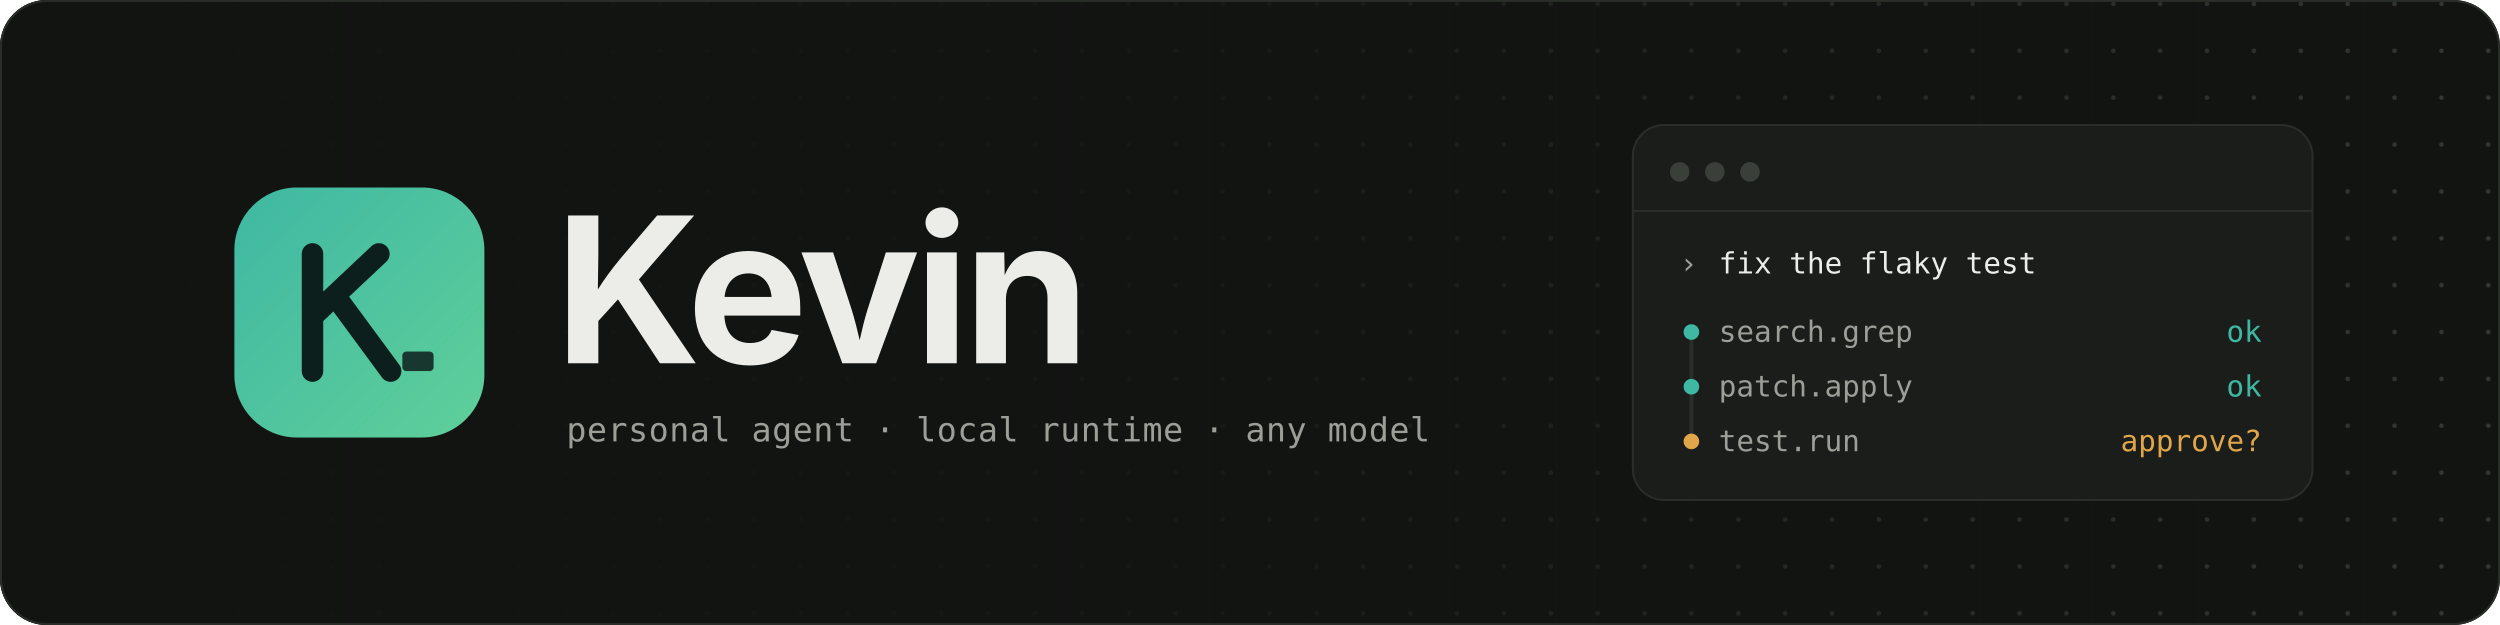
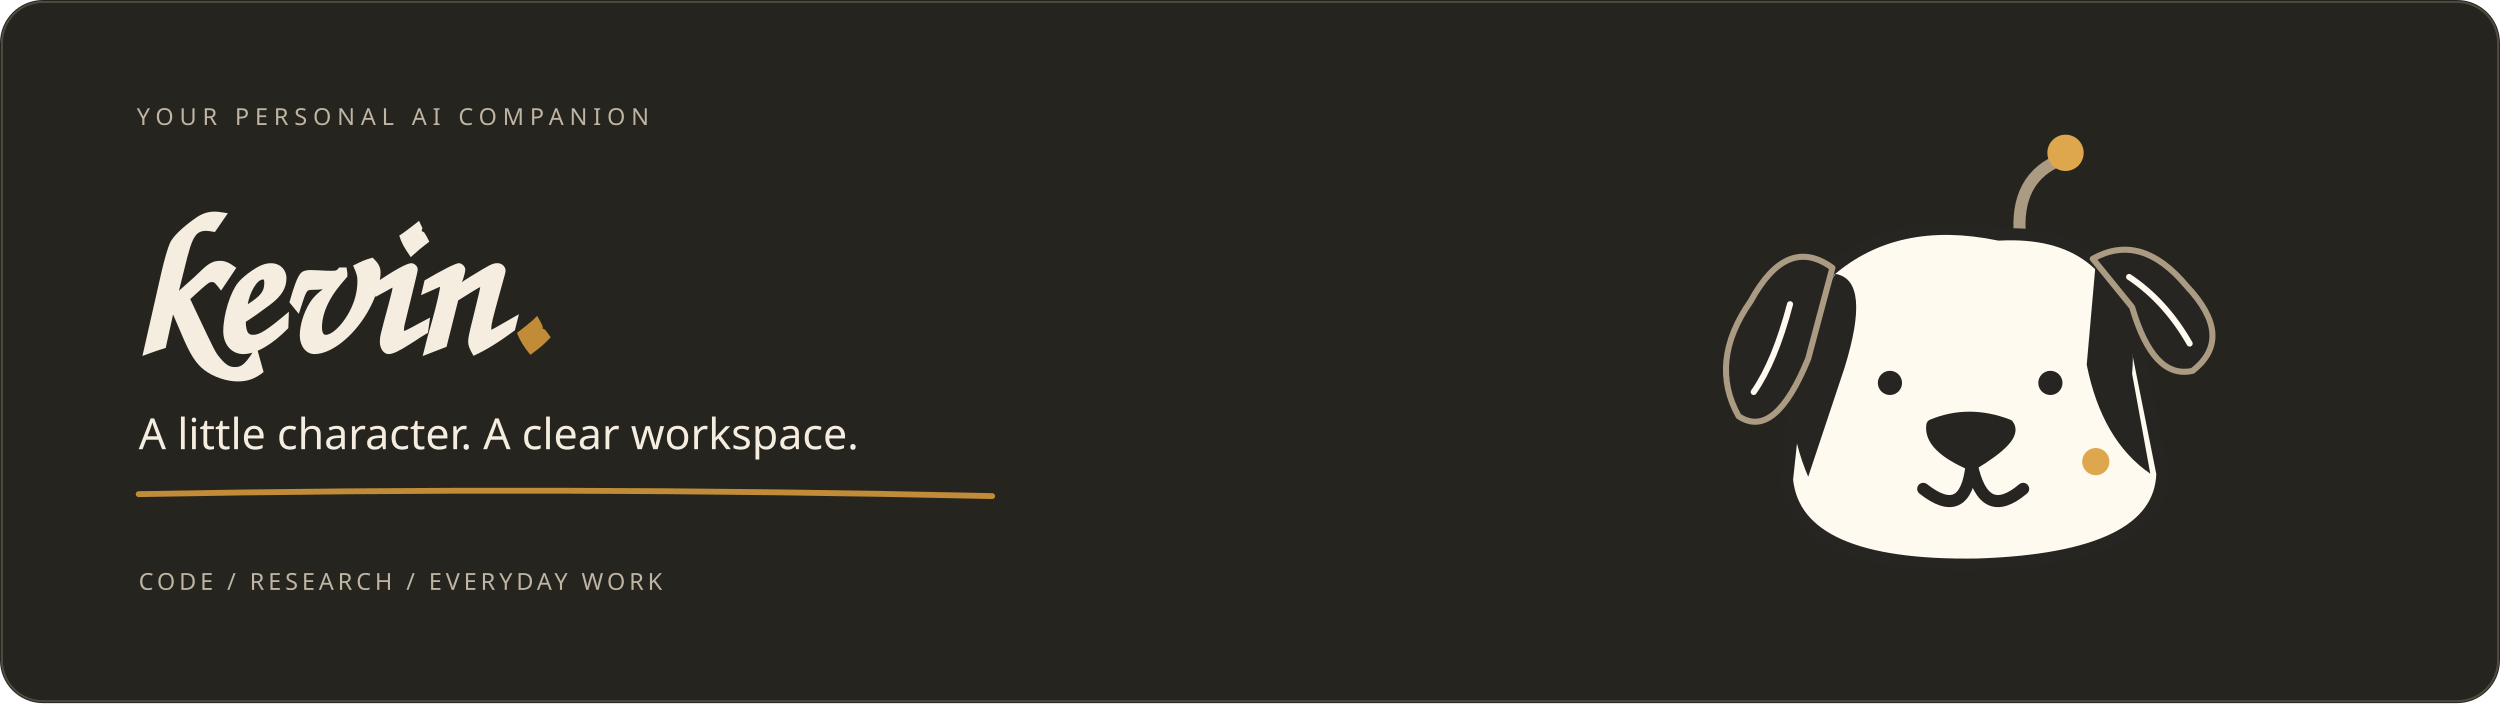
- <svg xmlns="http://www.w3.org/2000/svg" width="1280" height="320" viewBox="0 0 1280 320" role="img" aria-label="Kevin">
-   <defs>
-     <pattern id="dots" width="24" height="24" patternUnits="userSpaceOnUse">
-       <circle cx="2" cy="2" r="1.2" fill="#3a3f39" />
-     </pattern>
-     <linearGradient id="fade" x1="0" y1="0" x2="1" y2="0">
-       <stop offset="0" stop-color="#121412" stop-opacity="1" />
-       <stop offset="0.45" stop-color="#121412" stop-opacity="0.92" />
-       <stop offset="1" stop-color="#121412" stop-opacity="0.2" />
-     </linearGradient>
-     <linearGradient id="mark" x1="0" y1="0" x2="1" y2="1">
-       <stop offset="0" stop-color="#3fb8a3" />
-       <stop offset="1" stop-color="#5fcf9a" />
-     </linearGradient>
-   </defs>
-   <rect width="1280" height="320" rx="24" fill="#121412" />
-   <rect width="1280" height="320" rx="24" fill="url(#dots)" />
-   <rect width="1280" height="320" rx="24" fill="url(#fade)" />
-   <rect x="0.5" y="0.5" width="1279" height="319" rx="23.5" fill="none" stroke="#2a2e29" />
-   <g transform="translate(120 96)">
-     <rect width="128" height="128" rx="32" fill="url(#mark)" />
-     <path d="M40 34 V94 M40 66 L74 34 M52 56 L80 94" stroke="#0d1f1c" stroke-width="11" stroke-linecap="round" stroke-linejoin="round" fill="none" />
-     <rect x="86" y="84" width="16" height="10" rx="2" fill="#0d1f1c" opacity="0.85" />
+ <svg xmlns="http://www.w3.org/2000/svg" width="1280" height="360" viewBox="0 0 1280 360" role="img" aria-label="Kevin — a little character, a clear workspace">
+   <rect width="1280" height="360" rx="22" fill="#25241f" />
+   <rect x="1" y="1" width="1278" height="358" rx="21" fill="none" stroke="#514a3e" />
+   <g transform="translate(870 55) scale(1.55)">
+     <g stroke="#272522" stroke-width="4" stroke-linecap="round" stroke-linejoin="round">
+       <path d="M106 43 Q104 23 120 17" fill="none" stroke="#ab9b83" />
+       <circle cx="121" cy="15" r="6" fill="#dea74e" stroke="none" />
+       <path d="M43 54 Q65 35 99 42 Q137 40 144 76 L153 121 Q152 149 92 151 Q32 152 29 123 L34 76Z" fill="#fffaf0" />
+       <path d="M45 55 Q57 57 48 86 L36 122 Q27 101 32 77Z M131 51 Q145 63 143 88 L149 121 Q133 110 128 85Z" fill="#272522" stroke="none" />
+       <path d="M44 53 Q29 42 17 64 Q3 84 13 102 Q25 110 36 83Z M130 50 Q146 41 161 59 Q177 76 163 87 Q150 90 143 66Z" fill="#272522" stroke="#ab9b83" stroke-width="2" />
+       <path d="M30 65 Q25 84 18 94 M142 56 Q154 64 162 78" stroke="#fffaf0" stroke-width="2" fill="none" />
+       <circle cx="63" cy="91" r="4" fill="#272522" stroke="none" />
+       <circle cx="116" cy="91" r="4" fill="#272522" stroke="none" />
+       <path d="M77 105 Q89 100 102 105 Q105 109 90 118 Q76 112 77 105Z" fill="#272522" />
+       <path d="M90 118 Q88 137 74 126 M90 118 Q94 137 107 126" fill="none" />
+       <circle cx="131" cy="117" r="4.5" fill="#dea74e" stroke="none" />
+     </g>
  </g>
-   <text x="284" y="186" font-family="Inter, -apple-system, BlinkMacSystemFont, 'Segoe UI', Helvetica, Arial, sans-serif" font-size="104" font-weight="700" letter-spacing="-3" fill="#ecede9">Kevin</text>
-   <text x="290" y="226" font-family="'SF Mono', ui-monospace, Menlo, Consolas, monospace" font-size="17" letter-spacing="0.3" fill="#9b9f98">personal agent · local runtime · any model</text>
-   <g transform="translate(836 64)" font-family="'SF Mono', ui-monospace, Menlo, Consolas, monospace" font-size="15">
-     <rect width="348" height="192" rx="16" fill="#1a1d1a" stroke="#2a2e29" />
-     <circle cx="24" cy="24" r="5" fill="#3a3f39" />
-     <circle cx="42" cy="24" r="5" fill="#3a3f39" />
-     <circle cx="60" cy="24" r="5" fill="#3a3f39" />
-     <line x1="0" y1="44" x2="348" y2="44" stroke="#2a2e29" />
-     <text x="24" y="76" fill="#9b9f98">›</text>
-     <text x="44" y="76" fill="#ecede9">fix the flaky test</text>
-     <line x1="30" y1="106" x2="30" y2="162" stroke="#2a2e29" stroke-width="2" />
-     <circle cx="30" cy="106" r="4" fill="#3fb8a3" />
-     <text x="44" y="111" fill="#9b9f98">search.grep</text>
-     <text x="322" y="111" text-anchor="end" fill="#3fb8a3">ok</text>
-     <circle cx="30" cy="134" r="4" fill="#3fb8a3" />
-     <text x="44" y="139" fill="#9b9f98">patch.apply</text>
-     <text x="322" y="139" text-anchor="end" fill="#3fb8a3">ok</text>
-     <circle cx="30" cy="162" r="4" fill="#e0a64a" />
-     <text x="44" y="167" fill="#9b9f98">test.run</text>
-     <text x="322" y="167" text-anchor="end" fill="#e0a64a">approve?</text>
+   <g fill="#f5eddf" font-family="'Avenir Next', 'Segoe UI', sans-serif">
+     <text x="70" y="64" font-size="12" letter-spacing="3" fill="#c0b5a3">YOUR PERSONAL AI COMPANION</text>
+     <text x="65" y="180" font-family="'Chalkboard SE','Comic Sans MS',cursive" font-size="100" font-weight="bold">kevin<tspan fill="#c28b38">.</tspan>
+     </text>
+     <text x="71" y="230" font-size="22">A little character. A clear workspace.</text>
+     <path d="M71 253 Q285 249 508 254" fill="none" stroke="#c28b38" stroke-width="3" stroke-linecap="round" />
+     <text x="71" y="302" font-size="12" letter-spacing="2" fill="#c0b5a3">CODE  /  RESEARCH  /  EVERYDAY WORK</text>
  </g>
</svg>
